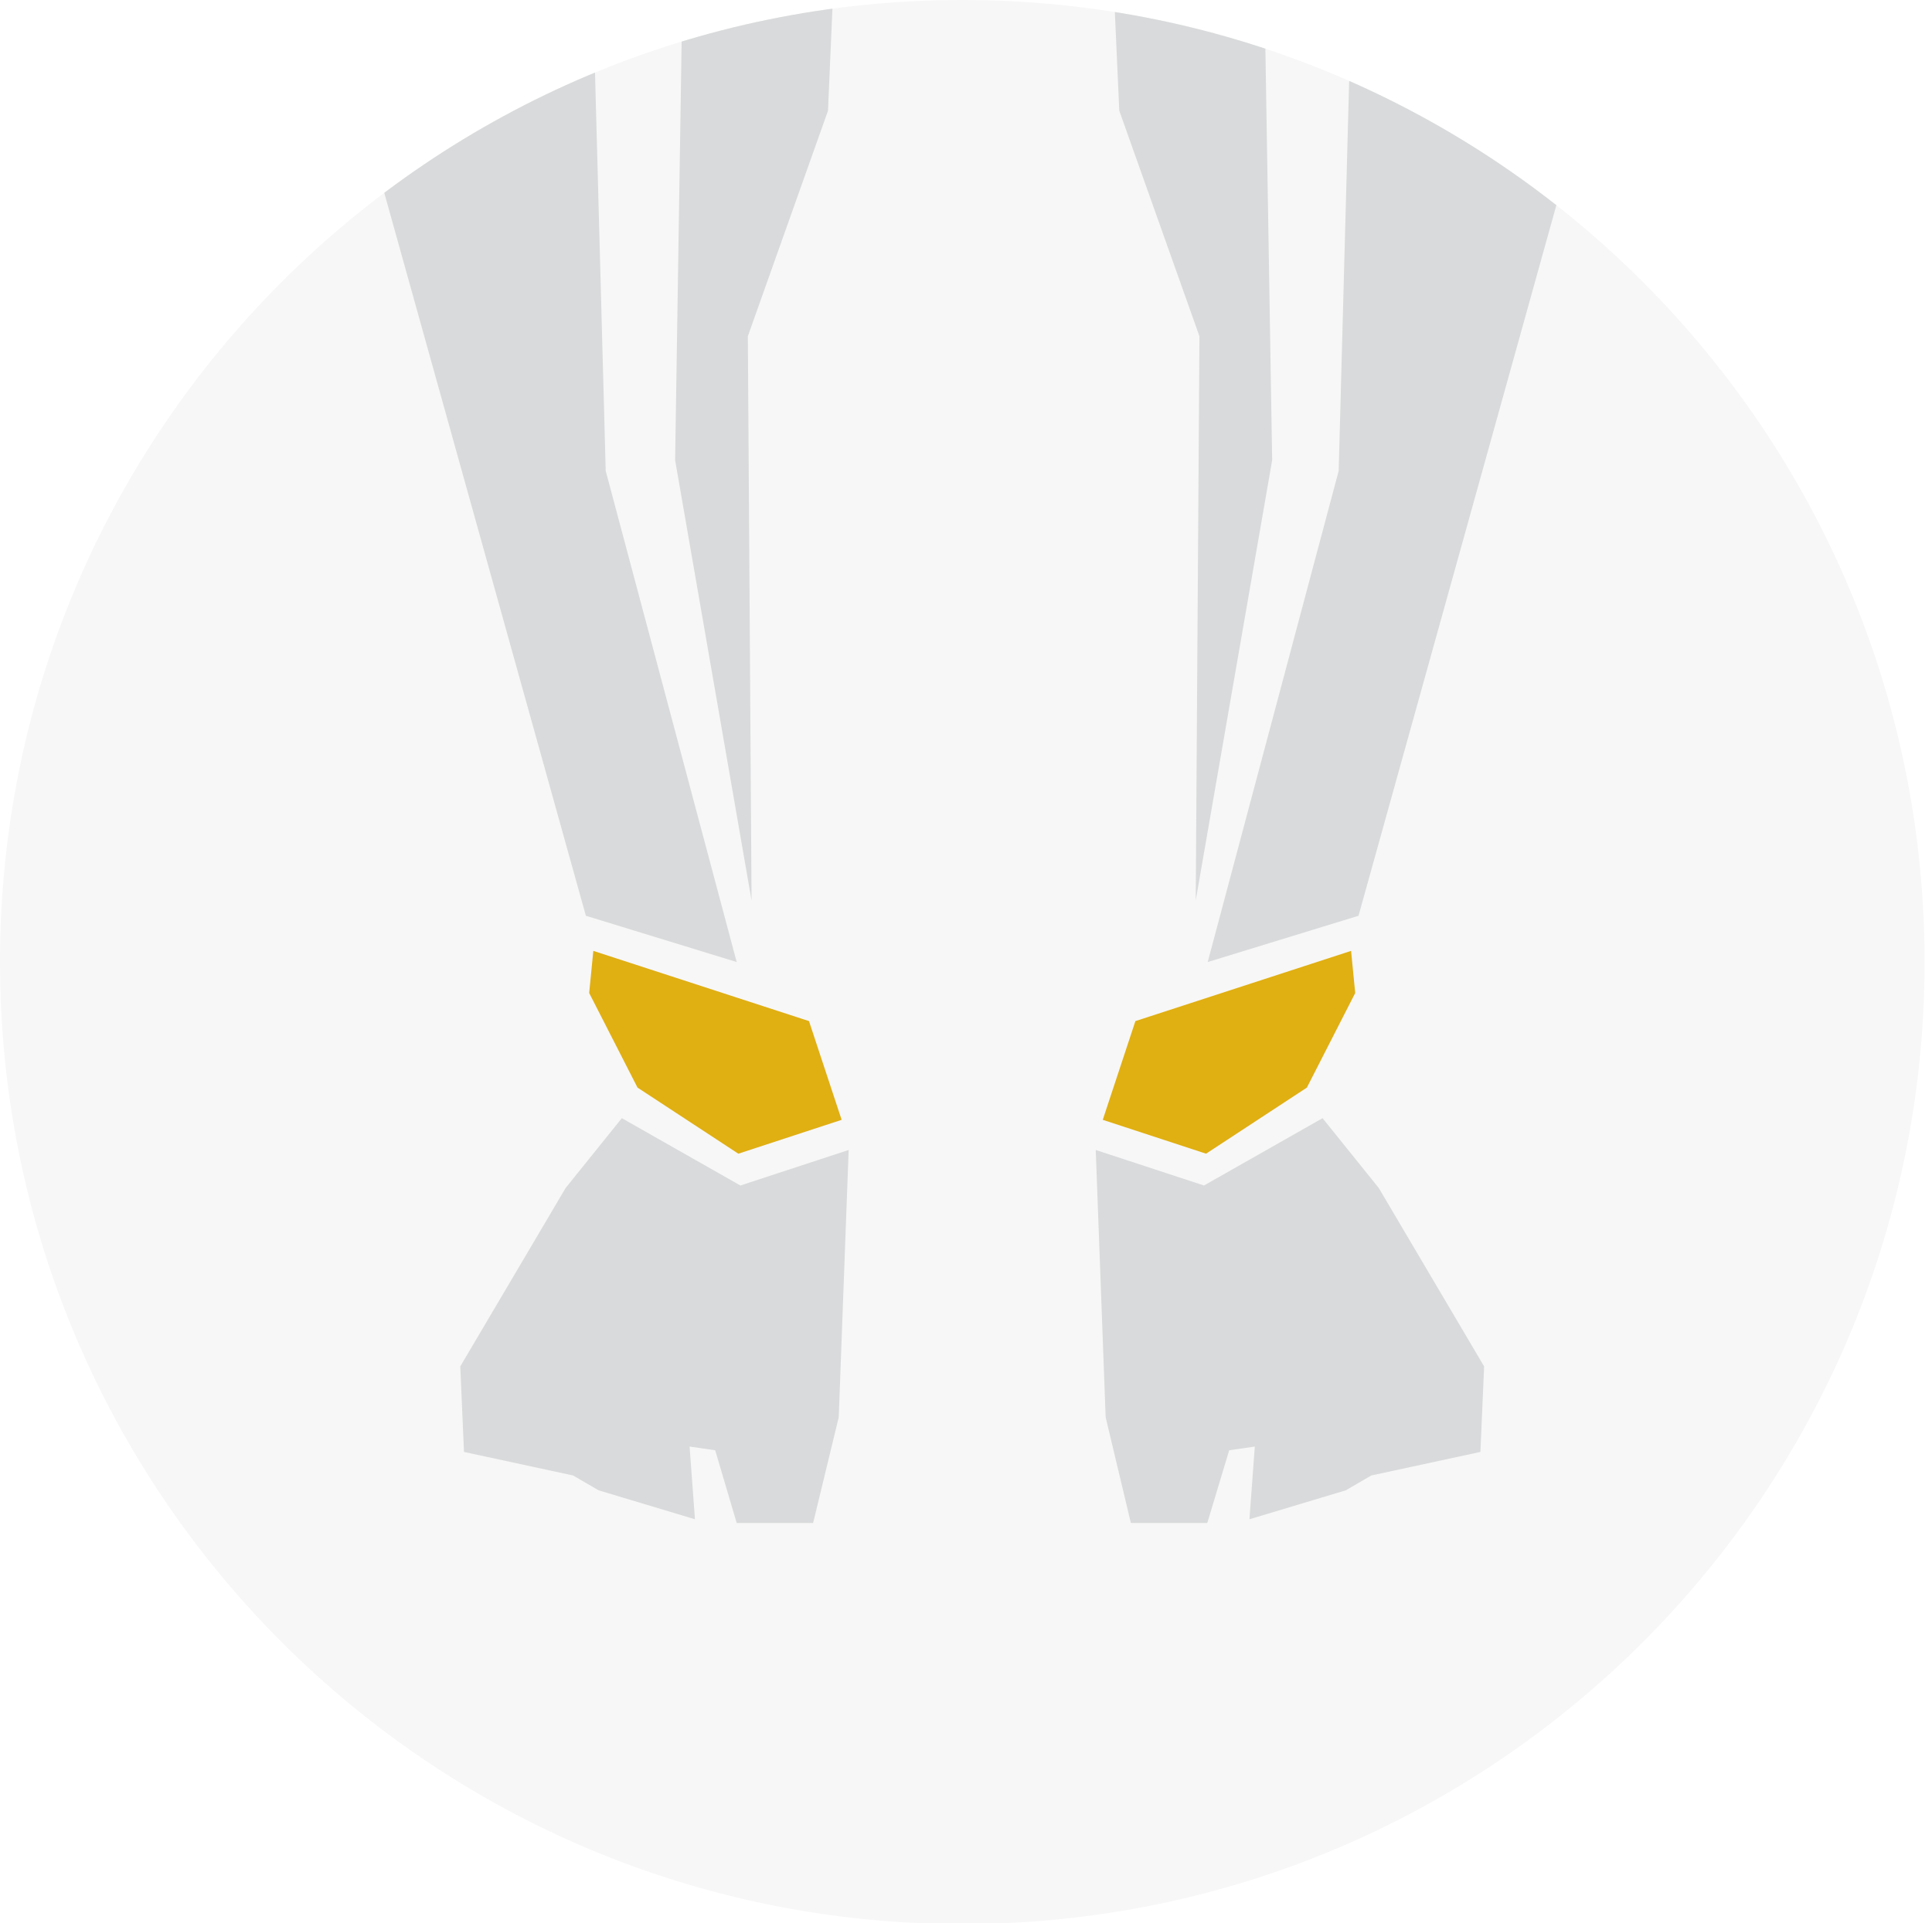
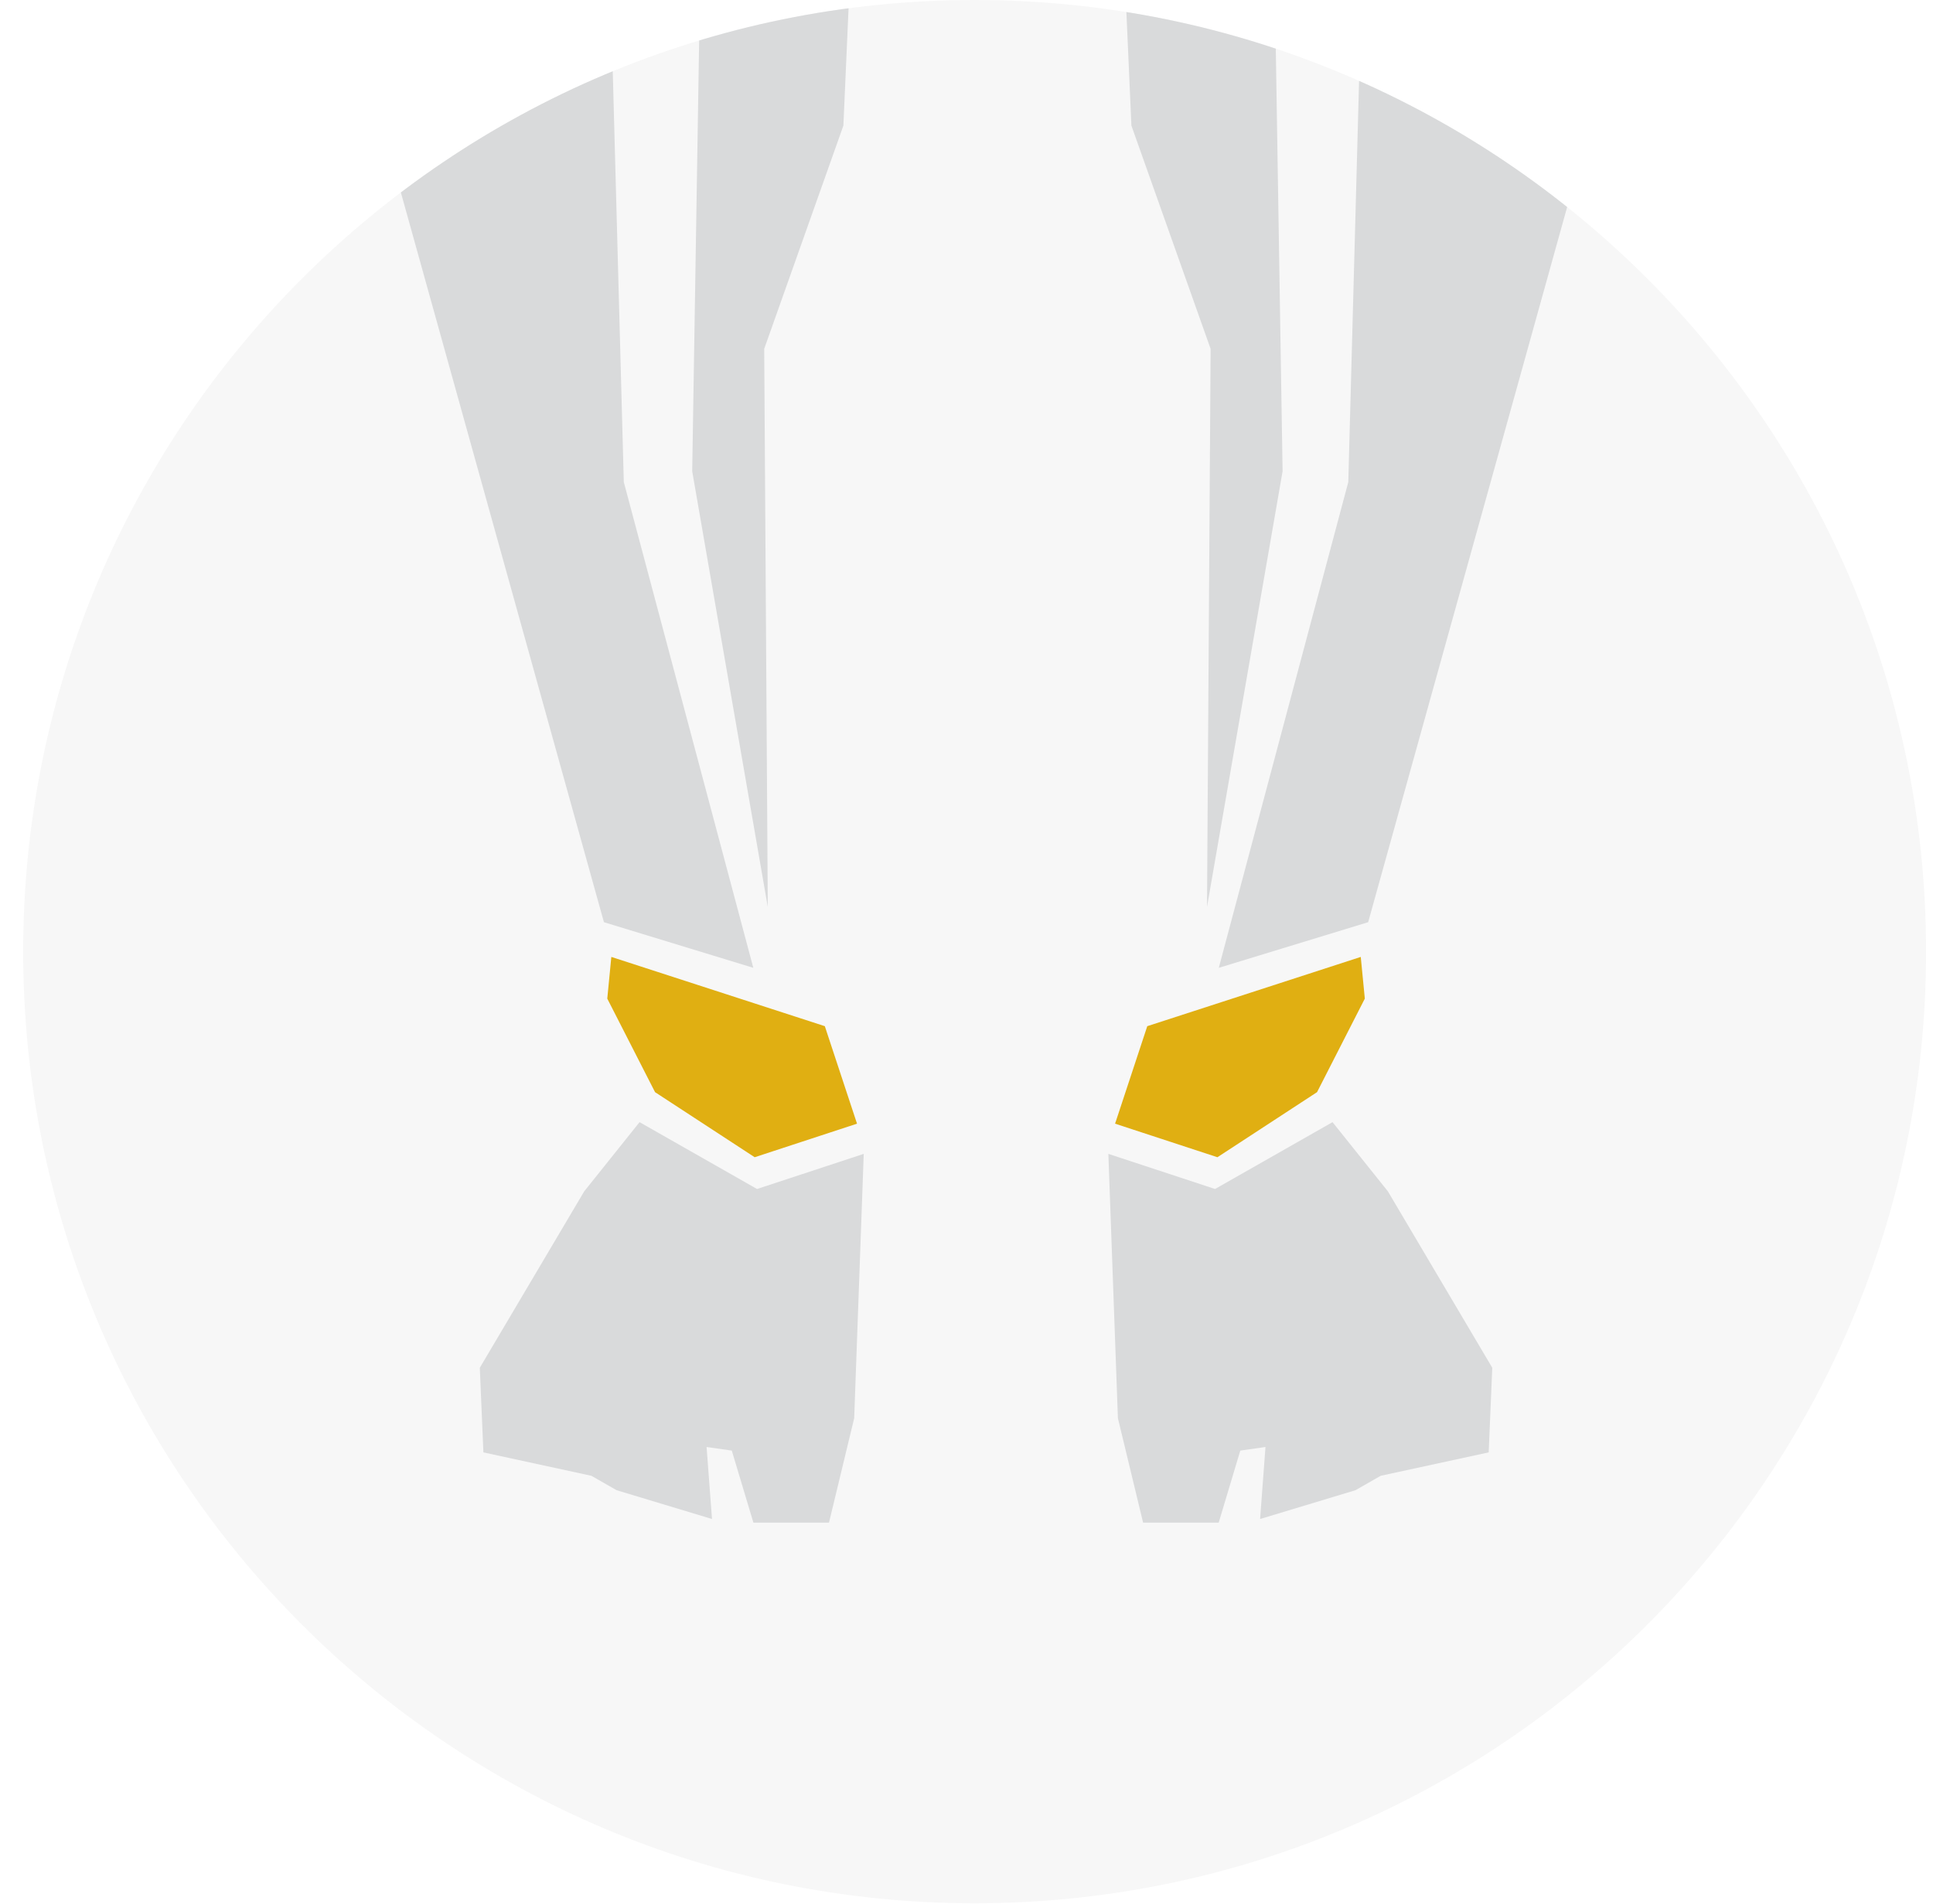
- <svg xmlns="http://www.w3.org/2000/svg" xmlns:xlink="http://www.w3.org/1999/xlink" version="1.1" id="Layer_1" x="0px" y="0px" viewBox="0 0 467.6 465.5" style="enable-background:new 0 0 467.6 465.5;" xml:space="preserve">
-   <style type="text/css">
- 	.st0{clip-path:url(#SVGID_2_);fill:#F7F7F7;}
- 	.st1{clip-path:url(#SVGID_4_);}
- 	.st2{fill:#D9DADB;}
- 	.st3{clip-path:url(#SVGID_6_);fill:#D9DADB;}
- 	.st4{clip-path:url(#SVGID_8_);fill:#D9DADB;}
- 	.st5{clip-path:url(#SVGID_10_);fill:#E0AF12;}
- 	.st6{clip-path:url(#SVGID_12_);fill:#E0AF12;}
- 	.st7{clip-path:url(#SVGID_14_);fill:#D9DADB;}
- 	.st8{clip-path:url(#SVGID_16_);fill:#D9DADB;}
- 	.st9{clip-path:url(#SVGID_18_);}
- 	.st10{clip-path:url(#SVGID_20_);fill:#D9DADB;}
- 	.st11{clip-path:url(#SVGID_22_);fill:#D9DADB;}
- 	.st12{clip-path:url(#SVGID_24_);fill:#D9DADB;}
- 	.st13{clip-path:url(#SVGID_26_);fill:#D9DADB;}
- 	.st14{clip-path:url(#SVGID_28_);fill:#D9DADB;}
- 	.st15{clip-path:url(#SVGID_30_);fill:#D9DADB;}
- 	.st16{clip-path:url(#SVGID_32_);fill:#D9DADB;}
- 	.st17{clip-path:url(#SVGID_34_);fill:#D9DADB;}
- 	.st18{clip-path:url(#SVGID_36_);fill:#D9DADB;}
- 	.st19{clip-path:url(#SVGID_38_);fill:#D9DADB;}
- 	.st20{clip-path:url(#SVGID_40_);fill:#D9DADB;}
- 	.st21{clip-path:url(#SVGID_42_);fill:#D9DADB;}
- 	.st22{clip-path:url(#SVGID_44_);fill:#D9DADB;}
- 	.st23{clip-path:url(#SVGID_46_);fill:#D9DADB;}
- 	.st24{clip-path:url(#SVGID_48_);fill:#D9DADB;}
- 	.st25{clip-path:url(#SVGID_50_);fill:#D9DADB;}
- 	.st26{clip-path:url(#SVGID_52_);fill:#D9DADB;}
- 	.st27{clip-path:url(#SVGID_54_);fill:#D9DADB;}
- 	.st28{clip-path:url(#SVGID_56_);}
- </style>
-   <g id="Front_Right_Ankle">
-     <g>
-       <g>
-         <g>
-           <defs>
-             <circle id="SVGID_1_" cx="232.9" cy="232.9" r="232.9" />
-           </defs>
-           <clipPath id="SVGID_2_">
-             <use xlink:href="#SVGID_1_" style="overflow:visible;" />
-           </clipPath>
-           <circle class="st0" cx="209.4" cy="185.9" r="390.3" />
-         </g>
-       </g>
-       <g>
-         <g>
-           <defs>
-             <circle id="SVGID_3_" cx="232.9" cy="232.9" r="232.9" />
-           </defs>
-           <clipPath id="SVGID_4_">
-             <use xlink:href="#SVGID_3_" style="overflow:visible;" />
-           </clipPath>
-           <g class="st1">
-             <polygon class="st2" points="185.2,-1319.7 217.1,-1271.3 232.9,-1215.7 196.1,-1245.1 181.4,-1297.5      " />
-             <polygon class="st2" points="169.9,-1284.5 177.8,-1247.7 131.4,-1236.3 101.6,-1246.8      " />
-             <polygon class="st2" points="140.1,-1223.2 103.4,-1157.5 63.1,-1137.4 87.6,-1118.2 106.9,-1062.1 151.5,-1043.8        222.6,-1078.9 204.9,-1217.1      " />
-             <path class="st2" d="M67.9-978.9c0.5-0.4,1.1-0.7,1.6-1l14.6-108.5l-28-40.3l-28.9,42l-24.5,147L5-919.9       C24.7-940.9,45.3-960.9,67.9-978.9z" />
-             <path class="st2" d="M8.6-904.4c-0.5,0.6-1.1,1-1.7,1.3l3.7,32.6l51.6-55.1l4.8-35.6C46.2-943.6,27.1-924.4,8.6-904.4z" />
-             <polygon class="st2" points="14.1,-854.7 -57.8,-660.6 -34.9,-655.3 41.2,-811.8 55.2,-899.4      " />
-             <polygon class="st2" points="-6.9,-930 3.6,-855.6 -64.9,-672.9 -75.4,-679.9 -49,-820.9      " />
-             <polygon class="st2" points="13.2,-1093.7 0.1,-953.6 -8.7,-1057.8      " />
-             <polygon class="st2" points="319.9,-1431.7 319.9,-1483.2 292.8,-1530.1 234.7,-1548.9 176.6,-1530.1 149.5,-1483.2        149.5,-1431.7 136.3,-1428.9 142,-1384 163.5,-1376.5 186.9,-1327.8 234.9,-1307.3 282.5,-1327.8 305.9,-1376.5 327.4,-1384        333,-1428.9      " />
-             <polygon class="st2" points="-87.7,-675.1 -76.3,-647.8 -42.8,-642.5 -40.1,-593.2 -57.8,-522.7 -69.2,-523.5 -58.1,-570.5        -70,-570.8 -88.6,-520.9 -102.7,-522.7 -85.2,-573.1 -97.4,-575.4 -121.2,-521.8 -138.8,-523.5 -114.6,-579.4 -123,-584.3        -152.9,-536.8 -167.9,-538.5 -123,-624 -127.4,-631 -169.7,-613.4 -172.3,-623.1 -138,-654      " />
-             <polygon class="st2" points="301.4,-1284.5 293.5,-1247.7 339.9,-1236.3 369.6,-1246.8      " />
-             <polygon class="st2" points="331.1,-1223.2 367.9,-1157.5 408.2,-1137.4 383.6,-1118.2 364.4,-1062.1 319.8,-1043.8        248.6,-1078.9 266.4,-1217.1      " />
-             <path class="st2" d="M403.4-978.9c-0.5-0.4-1.1-0.7-1.6-1l-14.6-108.5l28-40.3l28.9,42l24.5,147l-2.2,19.7       C446.5-940.9,425.9-960.9,403.4-978.9z" />
-             <path class="st2" d="M462.7-904.4c0.5,0.6,1.1,1,1.7,1.3l-3.7,32.6L409-925.6l-4.8-35.6C425-943.6,444.2-924.4,462.7-904.4z" />
-             <polygon class="st2" points="457.2,-854.7 529.1,-660.6 506.2,-655.3 430,-811.8 416,-899.4      " />
-             <polygon class="st2" points="478.2,-930 467.7,-855.6 536.1,-672.9 546.7,-679.9 520.3,-820.9      " />
-             <polygon class="st2" points="458,-1093.7 471.2,-953.6 479.9,-1057.8      " />
-             <polygon class="st2" points="559,-675.1 547.5,-647.8 514,-642.5 511.4,-593.2 529,-522.7 540.5,-523.5 529.4,-570.5        541.2,-570.8 559.9,-520.9 574,-522.7 556.5,-573.1 568.7,-575.4 592.5,-521.8 610.1,-523.5 585.9,-579.4 594.2,-584.3        624.2,-536.8 639.2,-538.5 594.2,-624 598.6,-631 640.9,-613.4 643.6,-623.1 609.2,-654      " />
-             <path class="st2" d="M385.9-1242.5l16.1-8.7l50.4,55.7l0.3,21.2C452.7-1174.2,386.9-1242,385.9-1242.5z" />
-             <path class="st2" d="M380.8-1240.2c0,1.1,70.7,75.3,70.7,75.3l2.1,65.9l-24.5-42l-47.3-20.1l-33.3-61.3L380.8-1240.2z" />
-             <path class="st2" d="M85.3-1242.5l-16.1-8.7l-50.4,55.7l-0.3,21.2C18.6-1174.2,84.4-1242,85.3-1242.5z" />
-             <path class="st2" d="M90.4-1240.2c0,1.1-70.7,75.3-70.7,75.3l-2.1,65.9l24.5-42l47.3-20.1l33.3-61.3L90.4-1240.2z" />
-             <polygon class="st2" points="285.2,-1319.7 253.3,-1271.3 237.5,-1215.7 274.3,-1245.1 287.1,-1298.4      " />
-             <polygon class="st2" points="184.5,-99.2 178.3,-79.8 165.1,2.1 163.4,111.4 181.9,218 181,81.4 200.4,26.8 203,-33.1      " />
-             <polygon class="st2" points="286.7,-99.2 292.9,-79.8 306.1,2.1 307.9,111.4 289.4,218 290.3,81.4 270.9,26.8 268.2,-33.1             " />
-           </g>
-         </g>
-       </g>
-       <g>
-         <g>
-           <defs>
-             <circle id="SVGID_5_" cx="232.9" cy="232.9" r="232.9" />
-           </defs>
-           <clipPath id="SVGID_6_">
-             <use xlink:href="#SVGID_5_" style="overflow:visible;" />
-           </clipPath>
-           <polygon class="st3" points="205.4,278.4 203,343.1 196.8,368.7 178.3,368.7 173.1,351.1 166.9,350.2 168.2,367.8 144.9,360.8       138.7,357.2 112.3,351.5 111.4,330.8 136.9,287.6 150.5,270.7 179.2,287     " />
-         </g>
-       </g>
-       <g>
-         <g>
-           <defs>
-             <circle id="SVGID_7_" cx="232.9" cy="232.9" r="232.9" />
-           </defs>
-           <clipPath id="SVGID_8_">
-             <use xlink:href="#SVGID_7_" style="overflow:visible;" />
-           </clipPath>
-           <polygon class="st4" points="265.2,278.4 267.6,343.1 273.7,368.7 292.2,368.7 297.5,351.1 303.7,350.2 302.4,367.8       325.7,360.8 331.9,357.2 358.3,351.5 359.2,330.8 333.7,287.6 320.1,270.7 291.4,287     " />
-         </g>
-       </g>
-       <g>
-         <g>
-           <defs>
-             <circle id="SVGID_9_" cx="232.9" cy="232.9" r="232.9" />
-           </defs>
-           <clipPath id="SVGID_10_">
-             <use xlink:href="#SVGID_9_" style="overflow:visible;" />
-           </clipPath>
-           <polygon class="st5" points="143.6,230.2 142.6,240.4 154.3,263.3 178.7,279.3 203.7,271.1 195.8,247.2     " />
-         </g>
-       </g>
-       <g>
-         <g>
-           <defs>
-             <circle id="SVGID_11_" cx="232.9" cy="232.9" r="232.9" />
-           </defs>
-           <clipPath id="SVGID_12_">
-             <use xlink:href="#SVGID_11_" style="overflow:visible;" />
-           </clipPath>
-           <polygon class="st6" points="327,230.2 328,240.4 316.3,263.3 291.9,279.3 266.9,271.1 274.8,247.2     " />
-         </g>
-       </g>
-       <g>
-         <g>
-           <defs>
-             <circle id="SVGID_13_" cx="232.9" cy="232.9" r="232.9" />
-           </defs>
-           <clipPath id="SVGID_14_">
-             <use xlink:href="#SVGID_13_" style="overflow:visible;" />
-           </clipPath>
-           <polygon class="st7" points="142.2,-49.9 146.6,114 178.3,232.9 141.8,221.7 79.6,-1.4 101.7,-145.9     " />
-         </g>
-       </g>
-       <g>
-         <g>
-           <defs>
-             <circle id="SVGID_15_" cx="232.9" cy="232.9" r="232.9" />
-           </defs>
-           <clipPath id="SVGID_16_">
-             <use xlink:href="#SVGID_15_" style="overflow:visible;" />
-           </clipPath>
-           <polygon class="st8" points="328.4,-49.9 324,114 292.3,232.9 328.8,221.7 390.9,-1.4 368.9,-145.9     " />
-         </g>
-       </g>
-       <g>
-         <g>
-           <defs>
-             <circle id="SVGID_17_" cx="232.9" cy="232.9" r="232.9" />
-           </defs>
-           <clipPath id="SVGID_18_">
-             <use xlink:href="#SVGID_17_" style="overflow:visible;" />
-           </clipPath>
-           <g class="st9">
-             <polygon class="st2" points="117.5,-219.1 114.9,-195.3 133.4,-172.4 139.6,-136.2 151.9,-131 162.5,-185.6 169.5,-205        163.4,-217.3      " />
-             <polygon class="st2" points="199.5,-217.3 186.3,-180.3 158.1,-125.7 165.1,-75.4 185.4,-131.8 202.1,-163.6      " />
-           </g>
-         </g>
-       </g>
-       <g>
-         <g>
-           <defs>
-             <circle id="SVGID_19_" cx="232.9" cy="232.9" r="232.9" />
-           </defs>
-           <clipPath id="SVGID_20_">
-             <use xlink:href="#SVGID_19_" style="overflow:visible;" />
-           </clipPath>
-           <polygon class="st10" points="353.7,-219.1 356.4,-195.3 337.9,-172.4 331.7,-136.2 319.3,-131 308.8,-185.6 301.7,-205       307.9,-217.3     " />
-         </g>
-       </g>
-       <g>
-         <g>
-           <defs>
-             <circle id="SVGID_21_" cx="232.9" cy="232.9" r="232.9" />
-           </defs>
-           <clipPath id="SVGID_22_">
-             <use xlink:href="#SVGID_21_" style="overflow:visible;" />
-           </clipPath>
-           <polygon class="st11" points="271.8,-217.3 285,-180.3 313.2,-125.7 306.1,-75.4 285.9,-131.8 269.1,-163.6     " />
-         </g>
-       </g>
-       <g>
-         <g>
-           <defs>
-             <circle id="SVGID_23_" cx="232.9" cy="232.9" r="232.9" />
-           </defs>
-           <clipPath id="SVGID_24_">
-             <use xlink:href="#SVGID_23_" style="overflow:visible;" />
-           </clipPath>
-           <polygon class="st12" points="98.8,-658.1 156.8,-530.6 169.9,-427.3 145.2,-282 91.7,-430 88.4,-582.2 98.2,-658     " />
-         </g>
-       </g>
-       <g>
-         <g>
-           <defs>
-             <circle id="SVGID_25_" cx="232.9" cy="232.9" r="232.9" />
-           </defs>
-           <clipPath id="SVGID_26_">
-             <use xlink:href="#SVGID_25_" style="overflow:visible;" />
-           </clipPath>
-           <polygon class="st13" points="91.4,-385.7 84,-421.2 135.1,-281.2 127.4,-261.3 104.7,-322.3     " />
-         </g>
-       </g>
-       <g>
-         <g>
-           <defs>
-             <circle id="SVGID_27_" cx="232.9" cy="232.9" r="232.9" />
-           </defs>
-           <clipPath id="SVGID_28_">
-             <use xlink:href="#SVGID_27_" style="overflow:visible;" />
-           </clipPath>
-           <polygon class="st14" points="172.6,-473.1 173.9,-469.8 199.7,-408.3 183.1,-256 156.8,-270 179.6,-411.8     " />
-         </g>
-       </g>
-       <g>
-         <g>
-           <defs>
-             <circle id="SVGID_29_" cx="232.9" cy="232.9" r="232.9" />
-           </defs>
-           <clipPath id="SVGID_30_">
-             <use xlink:href="#SVGID_29_" style="overflow:visible;" />
-           </clipPath>
-           <polygon class="st15" points="298.7,-473.1 297.3,-469.8 271.6,-408.3 288.2,-256 314.5,-270 291.7,-411.8     " />
-         </g>
-       </g>
-       <g>
-         <g>
-           <defs>
-             <circle id="SVGID_31_" cx="232.9" cy="232.9" r="232.9" />
-           </defs>
-           <clipPath id="SVGID_32_">
-             <use xlink:href="#SVGID_31_" style="overflow:visible;" />
-           </clipPath>
-           <polygon class="st16" points="372.1,-656.1 314.2,-528.6 301,-425.3 325.7,-280 379.2,-428 382.5,-580.2 372.8,-656     " />
-         </g>
-       </g>
-       <g>
-         <g>
-           <defs>
-             <circle id="SVGID_33_" cx="232.9" cy="232.9" r="232.9" />
-           </defs>
-           <clipPath id="SVGID_34_">
-             <use xlink:href="#SVGID_33_" style="overflow:visible;" />
-           </clipPath>
-           <polygon class="st17" points="379.5,-383.7 386.9,-419.2 335.9,-279.2 343.6,-259.3 366.2,-320.3     " />
-         </g>
-       </g>
-       <g>
-         <g>
-           <defs>
-             <circle id="SVGID_35_" cx="232.9" cy="232.9" r="232.9" />
-           </defs>
-           <clipPath id="SVGID_36_">
-             <use xlink:href="#SVGID_35_" style="overflow:visible;" />
-           </clipPath>
-           <polygon class="st18" points="83.8,-772.1 53.1,-660 68.2,-657.5 97.8,-664.2 138.1,-667.9 158.2,-692.7 148.3,-717.5       123.7,-724.8     " />
-         </g>
-       </g>
-       <g>
-         <g>
-           <defs>
-             <circle id="SVGID_37_" cx="232.9" cy="232.9" r="232.9" />
-           </defs>
-           <clipPath id="SVGID_38_">
-             <use xlink:href="#SVGID_37_" style="overflow:visible;" />
-           </clipPath>
-           <polygon class="st19" points="387.2,-770.1 417.8,-658 402.8,-655.5 373.1,-662.2 332.9,-665.9 312.7,-690.7 322.6,-715.5       347.2,-722.8     " />
-         </g>
-       </g>
-       <g>
-         <g>
-           <defs>
-             <circle id="SVGID_39_" cx="232.9" cy="232.9" r="232.9" />
-           </defs>
-           <clipPath id="SVGID_40_">
-             <use xlink:href="#SVGID_39_" style="overflow:visible;" />
-           </clipPath>
-           <polygon class="st20" points="140.9,-662.2 108.1,-659.3 166.1,-544.9 205.6,-422.3 201.5,-507.2     " />
-         </g>
-       </g>
-       <g>
-         <g>
-           <defs>
-             <circle id="SVGID_41_" cx="232.9" cy="232.9" r="232.9" />
-           </defs>
-           <clipPath id="SVGID_42_">
-             <use xlink:href="#SVGID_41_" style="overflow:visible;" />
-           </clipPath>
-           <polygon class="st21" points="205,-637.4 205.5,-638 202.4,-646 164,-688 151,-669.8 175.3,-607.2     " />
-         </g>
-       </g>
-       <g>
-         <g>
-           <defs>
-             <circle id="SVGID_43_" cx="232.9" cy="232.9" r="232.9" />
-           </defs>
-           <clipPath id="SVGID_44_">
-             <use xlink:href="#SVGID_43_" style="overflow:visible;" />
-           </clipPath>
-           <polygon class="st22" points="180.1,-594.6 207.3,-524.7 216.3,-610.5 211,-624.1     " />
-         </g>
-       </g>
-       <g>
-         <g>
-           <defs>
-             <circle id="SVGID_45_" cx="232.9" cy="232.9" r="232.9" />
-           </defs>
-           <clipPath id="SVGID_46_">
-             <use xlink:href="#SVGID_45_" style="overflow:visible;" />
-           </clipPath>
-           <polygon class="st23" points="291.1,-594.6 264,-524.7 254.9,-610.5 260.3,-624.1     " />
-         </g>
-       </g>
-       <g>
-         <g>
-           <defs>
-             <circle id="SVGID_47_" cx="232.9" cy="232.9" r="232.9" />
-           </defs>
-           <clipPath id="SVGID_48_">
-             <use xlink:href="#SVGID_47_" style="overflow:visible;" />
-           </clipPath>
-           <polygon class="st24" points="330,-660.2 362.8,-657.3 304.8,-542.9 265.3,-420.3 269.4,-505.2     " />
-         </g>
-       </g>
-       <g>
-         <g>
-           <defs>
-             <circle id="SVGID_49_" cx="232.9" cy="232.9" r="232.9" />
-           </defs>
-           <clipPath id="SVGID_50_">
-             <use xlink:href="#SVGID_49_" style="overflow:visible;" />
-           </clipPath>
-           <polygon class="st25" points="265.9,-635.4 265.4,-636 268.6,-644 306.9,-686 320,-667.8 295.6,-605.2     " />
-         </g>
-       </g>
-       <g>
-         <g>
-           <defs>
-             <circle id="SVGID_51_" cx="232.9" cy="232.9" r="232.9" />
-           </defs>
-           <clipPath id="SVGID_52_">
-             <use xlink:href="#SVGID_51_" style="overflow:visible;" />
-           </clipPath>
-           <polygon class="st26" points="66.7,-649.2 86.9,-655.3 79.3,-589.9 78,-422.3 104.6,-293.4 104.3,-232.2 112.2,-158.2       101.9,-162 91,-136.5 91.5,-307.5 66.2,-422.3 49.2,-652.5     " />
-         </g>
-       </g>
-       <g>
-         <g>
-           <defs>
-             <circle id="SVGID_53_" cx="232.9" cy="232.9" r="232.9" />
-           </defs>
-           <clipPath id="SVGID_54_">
-             <use xlink:href="#SVGID_53_" style="overflow:visible;" />
-           </clipPath>
-           <polygon class="st27" points="404.2,-647.2 384,-653.3 391.7,-587.9 392.9,-420.3 366.4,-291.4 366.6,-230.2 358.7,-156.2       369,-160 379.9,-134.5 379.4,-305.5 404.7,-420.3 421.7,-650.5     " />
-         </g>
-       </g>
-       <g>
-         <g>
-           <defs>
-             <circle id="SVGID_55_" cx="232.9" cy="232.9" r="232.9" />
-           </defs>
-           <clipPath id="SVGID_56_">
-             <use xlink:href="#SVGID_55_" style="overflow:visible;" />
-           </clipPath>
-           <g class="st28">
-             <polygon class="st2" points="121.4,-996 148.9,-980.8 145.7,-1016.9      " />
-             <polygon class="st2" points="143.8,-1030.7 91.1,-1052.5 110.9,-999.2      " />
-             <polygon class="st2" points="111.2,-993.9 147.1,-972 153.2,-928.3 118.2,-951      " />
-             <polygon class="st2" points="120,-940.5 151.5,-918.6 155.9,-874 120.9,-902      " />
-             <polygon class="st2" points="155,-850.2 116.5,-879.1 113.1,-840.3 85.8,-790.1 127.9,-732.2 149.7,-728.7 157.6,-811      " />
-             <polygon class="st2" points="349.9,-996 322.4,-980.8 325.6,-1016.9      " />
-             <polygon class="st2" points="327.5,-1030.7 380.1,-1052.5 360.3,-999.2      " />
-             <polygon class="st2" points="360,-993.9 324.1,-972 318,-928.3 353,-951      " />
-             <polygon class="st2" points="351.3,-940.5 319.8,-918.6 315.4,-874 350.4,-902      " />
-             <polygon class="st2" points="316.3,-850.2 354.8,-879.1 358.1,-840.3 385.4,-790.1 343.4,-732.2 321.5,-728.7 313.6,-811             " />
-             <g>
-               <polygon class="st2" points="162.5,-1031.3 228.6,-1061.1 226.6,-1012.8 167.1,-982.4       " />
-               <polygon class="st2" points="173.1,-970.5 174.4,-936.2 223.3,-946.7 225.9,-993.7       " />
-               <polygon class="st2" points="231.2,-634.1 218.3,-759.3 218,-840.7 171.6,-863.5 166.4,-714.7       " />
-               <polygon class="st2" points="176.4,-919.6 175.7,-877.3 222.6,-864.8 223.3,-930.9       " />
-               <polygon class="st2" points="308.8,-1031.3 242.7,-1061.1 244.7,-1012.8 304.1,-982.4       " />
-               <polygon class="st2" points="298.2,-970.5 296.9,-936.2 248,-946.7 245.3,-993.7       " />
-               <polygon class="st2" points="240,-634.1 252.9,-759.3 253.2,-840.7 299.6,-863.5 304.9,-714.7       " />
-               <polygon class="st2" points="294.9,-919.6 295.6,-877.3 248.6,-864.8 248,-930.9       " />
-             </g>
-           </g>
-         </g>
-       </g>
+ <svg xmlns="http://www.w3.org/2000/svg" viewBox="0 0 874.68 861.07">
+   <defs>
+     <style>.cls-1{fill:none;}.cls-2{clip-path:url(#clip-path);}.cls-3{fill:#f7f7f7;}.cls-4{fill:#d9dadb;}.cls-5{fill:#e0af12;}.cls-6{clip-path:url(#clip-path-2);}.cls-7{clip-path:url(#clip-path-3);}</style>
+     <clipPath id="clip-path">
+       <circle class="cls-1" cx="441.02" cy="430.53" r="430.53" />
+     </clipPath>
+     <clipPath id="clip-path-2">
+       <circle class="cls-1" cx="-50.92" cy="-519.42" r="430.53" />
+     </clipPath>
+     <clipPath id="clip-path-3">
+       <circle class="cls-1" cx="908.25" cy="-519.42" r="437.34" />
+     </clipPath>
+   </defs>
+   <g id="Front_Left_Ankle" data-name="Front Left Ankle">
+     <g class="cls-2">
+       <circle class="cls-3" cx="360.73" cy="336.46" r="721.44" />
+       <polygon class="cls-4" points="352.31 -176.1 340.91 -140.26 316.48 11.22 313.22 213.2 347.42 410.3 345.8 157.82 381.63 56.83 386.52 -53.93 352.31 -176.1" />
+       <polygon class="cls-4" points="541.28 -176.1 552.68 -140.26 577.12 11.22 580.37 213.2 546.17 410.3 547.8 157.82 511.96 56.83 507.07 -53.93 541.28 -176.1" />
+       <polygon class="cls-4" points="390.84 522.02 386.52 641.6 375.12 688.84 340.91 688.84 331.13 656.26 319.73 654.63 322.18 687.21 279.01 674.18 267.61 667.66 218.74 657.07 217.11 618.79 264.35 538.98 289.4 507.67 342.56 537.91 390.84 522.02" />
+       <polygon class="cls-4" points="501.53 522.02 505.85 641.6 517.25 688.84 551.46 688.84 561.23 656.26 572.63 654.63 570.19 687.21 613.36 674.18 624.76 667.66 673.63 657.07 675.25 618.79 628.02 538.98 602.97 507.67 549.81 537.91 501.53 522.02" />
+       <polygon class="cls-5" points="276.63 432.92 274.79 451.78 296.41 494.1 341.49 523.54 387.8 508.36 373.23 464.25 276.63 432.92" />
+       <polygon class="cls-5" points="615.74 432.92 617.58 451.78 595.96 494.1 550.88 523.54 504.57 508.36 519.14 464.25 615.74 432.92" />
+       <polygon class="cls-4" points="274.12 -84.88 282.27 218.09 340.87 437.85 273.28 417.21 158.47 4.71 199.2 -262.43 274.12 -84.88" />
+       <polygon class="cls-4" points="618.24 -84.88 610.1 218.09 551.5 437.85 619.09 417.21 733.89 4.71 693.17 -262.43 618.24 -84.88" />
+     </g>
+     <g class="cls-6">
+       <circle class="cls-3" cx="-131.21" cy="-613.5" r="721.44" />
    </g>
  </g>
-   <g id="Layer_1_1_">
- </g>
+   <g id="Front_Right_Ankle" data-name="Front Right Ankle">
+     <g class="cls-7">
+       <circle class="cls-3" cx="864.1" cy="-607.63" r="732.85" />
+     </g>
+   </g>
</svg>
